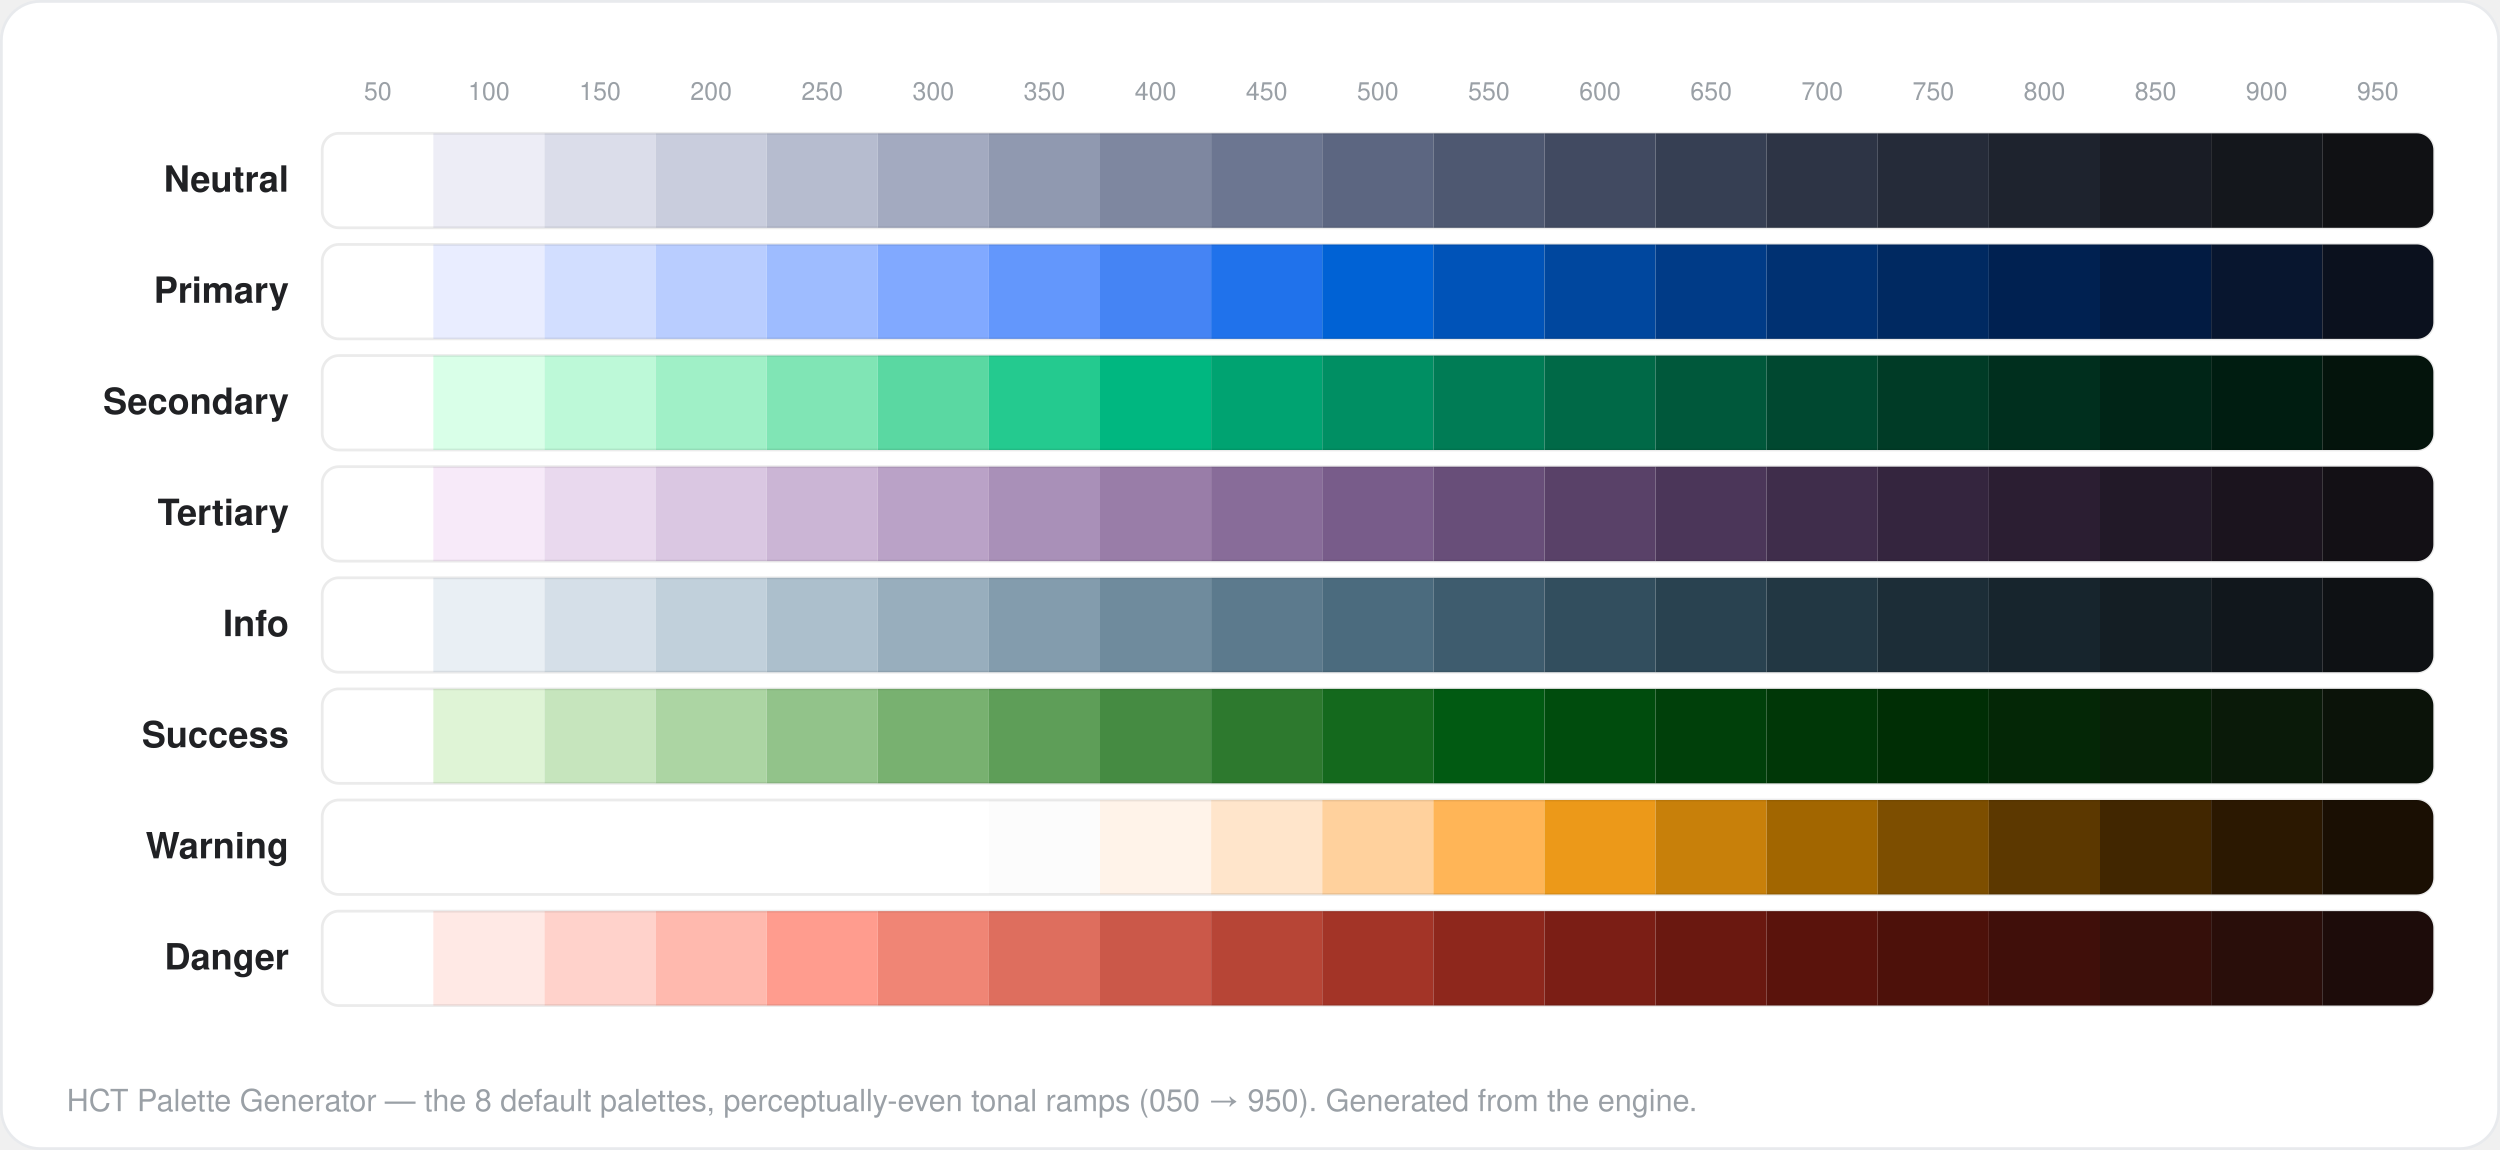
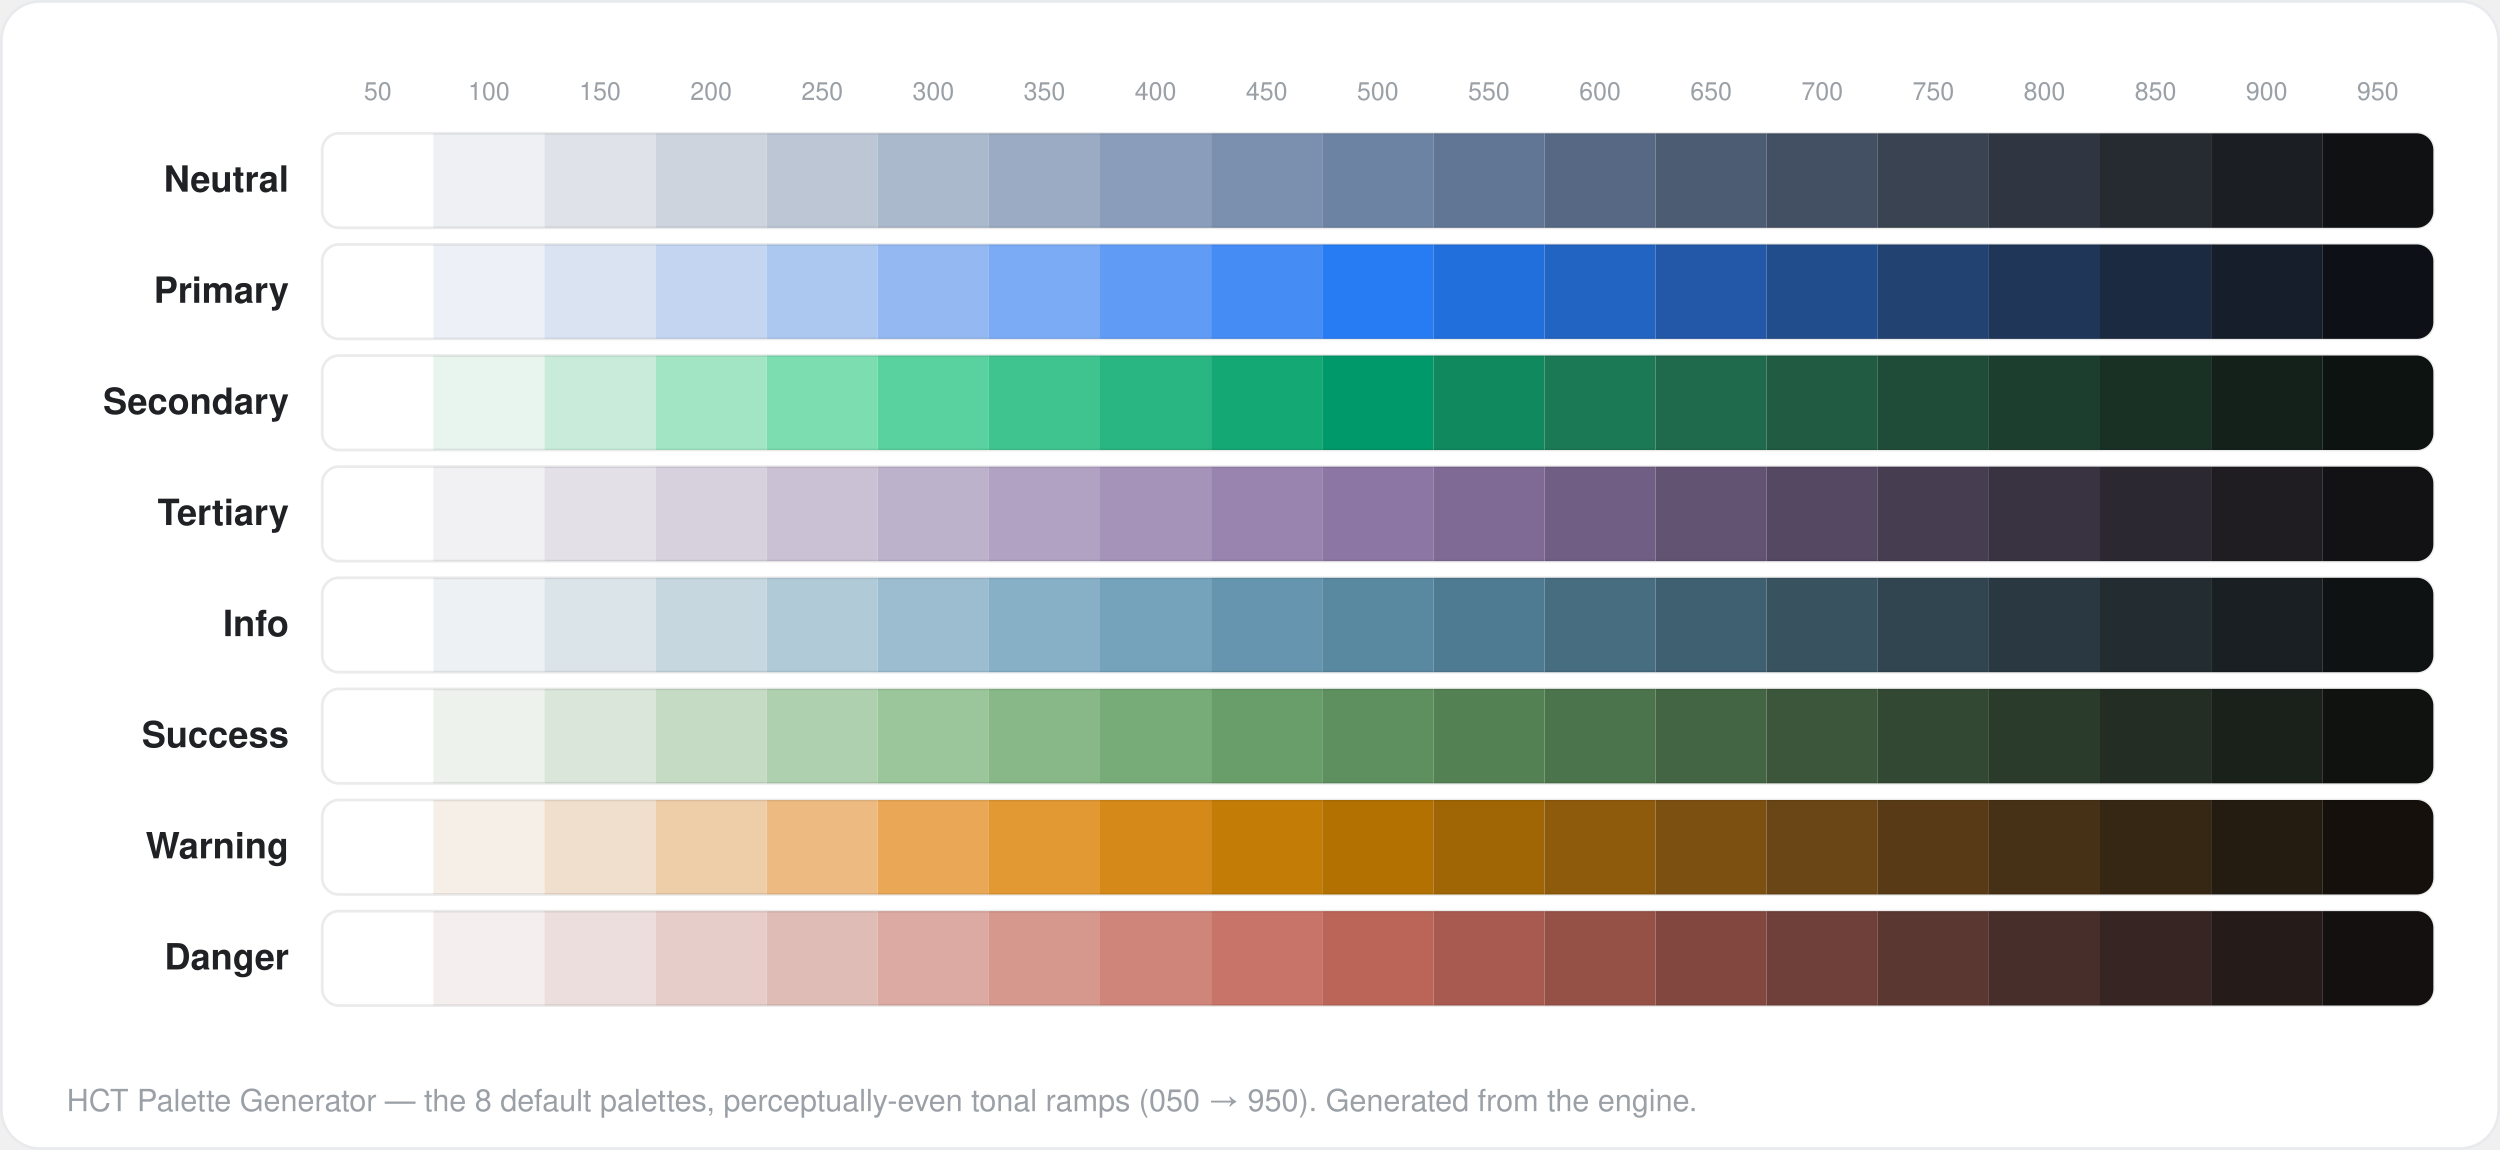
<svg xmlns="http://www.w3.org/2000/svg" width="900" height="414" viewBox="0 0 900 414" font-family="-apple-system,BlinkMacSystemFont,Segoe UI,Helvetica,Arial,sans-serif">
  <rect x="0.5" y="0.5" width="899" height="413" rx="14" fill="#ffffff" stroke="#e8eaed" />
  <text x="136" y="36" font-size="9" fill="#9aa0a6" text-anchor="middle">50</text>
  <text x="176" y="36" font-size="9" fill="#9aa0a6" text-anchor="middle">100</text>
  <text x="216" y="36" font-size="9" fill="#9aa0a6" text-anchor="middle">150</text>
  <text x="256" y="36" font-size="9" fill="#9aa0a6" text-anchor="middle">200</text>
  <text x="296" y="36" font-size="9" fill="#9aa0a6" text-anchor="middle">250</text>
  <text x="336" y="36" font-size="9" fill="#9aa0a6" text-anchor="middle">300</text>
  <text x="376" y="36" font-size="9" fill="#9aa0a6" text-anchor="middle">350</text>
  <text x="416" y="36" font-size="9" fill="#9aa0a6" text-anchor="middle">400</text>
  <text x="456" y="36" font-size="9" fill="#9aa0a6" text-anchor="middle">450</text>
  <text x="496" y="36" font-size="9" fill="#9aa0a6" text-anchor="middle">500</text>
  <text x="536" y="36" font-size="9" fill="#9aa0a6" text-anchor="middle">550</text>
  <text x="576" y="36" font-size="9" fill="#9aa0a6" text-anchor="middle">600</text>
  <text x="616" y="36" font-size="9" fill="#9aa0a6" text-anchor="middle">650</text>
  <text x="656" y="36" font-size="9" fill="#9aa0a6" text-anchor="middle">700</text>
  <text x="696" y="36" font-size="9" fill="#9aa0a6" text-anchor="middle">750</text>
  <text x="736" y="36" font-size="9" fill="#9aa0a6" text-anchor="middle">800</text>
  <text x="776" y="36" font-size="9" fill="#9aa0a6" text-anchor="middle">850</text>
  <text x="816" y="36" font-size="9" fill="#9aa0a6" text-anchor="middle">900</text>
  <text x="856" y="36" font-size="9" fill="#9aa0a6" text-anchor="middle">950</text>
  <clipPath id="r0">
    <rect x="116" y="48" width="760" height="34" rx="6" />
  </clipPath>
  <g clip-path="url(#r0)">
    <rect x="116" y="48" width="40" height="34" fill="#FFFFFF" />
-     <rect x="156" y="48" width="40" height="34" fill="#EDEDF6" />
-     <rect x="196" y="48" width="40" height="34" fill="#DBDDEA" />
-     <rect x="236" y="48" width="40" height="34" fill="#C9CDDD" />
-     <rect x="276" y="48" width="40" height="34" fill="#B6BCCF" />
-     <rect x="316" y="48" width="40" height="34" fill="#A3AAC0" />
-     <rect x="356" y="48" width="40" height="34" fill="#9099B0" />
-     <rect x="396" y="48" width="40" height="34" fill="#7E87A0" />
-     <rect x="436" y="48" width="40" height="34" fill="#6C7691" />
-     <rect x="476" y="48" width="40" height="34" fill="#5C6681" />
-     <rect x="516" y="48" width="40" height="34" fill="#4E5871" />
-     <rect x="556" y="48" width="40" height="34" fill="#414A61" />
-     <rect x="596" y="48" width="40" height="34" fill="#363F53" />
-     <rect x="636" y="48" width="40" height="34" fill="#2D3445" />
-     <rect x="676" y="48" width="40" height="34" fill="#252B39" />
-     <rect x="716" y="48" width="40" height="34" fill="#1E232E" />
-     <rect x="756" y="48" width="40" height="34" fill="#191C25" />
-     <rect x="796" y="48" width="40" height="34" fill="#14171C" />
-     <rect x="836" y="48" width="40" height="34" fill="#101114" />
+     <rect x="156" y="48" width="40" height="34" fill="#EFF0F3" />
+     <rect x="196" y="48" width="40" height="34" fill="#DFE2E8" />
+     <rect x="236" y="48" width="40" height="34" fill="#CED4DE" />
+     <rect x="276" y="48" width="40" height="34" fill="#BCC6D5" />
+     <rect x="316" y="48" width="40" height="34" fill="#ABB9CC" />
+     <rect x="356" y="48" width="40" height="34" fill="#9AABC3" />
+     <rect x="396" y="48" width="40" height="34" fill="#8A9DBA" />
+     <rect x="436" y="48" width="40" height="34" fill="#7B90AF" />
+     <rect x="476" y="48" width="40" height="34" fill="#6D83A3" />
+     <rect x="516" y="48" width="40" height="34" fill="#617594" />
+     <rect x="556" y="48" width="40" height="34" fill="#566884" />
+     <rect x="596" y="48" width="40" height="34" fill="#4C5C73" />
+     <rect x="636" y="48" width="40" height="34" fill="#434F62" />
+     <rect x="676" y="48" width="40" height="34" fill="#394351" />
+     <rect x="716" y="48" width="40" height="34" fill="#2F3641" />
+     <rect x="756" y="48" width="40" height="34" fill="#262A31" />
+     <rect x="796" y="48" width="40" height="34" fill="#1B1E22" />
+     <rect x="836" y="48" width="40" height="34" fill="#101113" />
  </g>
  <rect x="116" y="48" width="760" height="34" rx="6" fill="none" stroke="#00000014" />
  <text x="104" y="69" font-size="13" font-weight="600" fill="#202124" text-anchor="end">Neutral</text>
  <clipPath id="r1">
    <rect x="116" y="88" width="760" height="34" rx="6" />
  </clipPath>
  <g clip-path="url(#r1)">
    <rect x="116" y="88" width="40" height="34" fill="#FFFFFF" />
-     <rect x="156" y="88" width="40" height="34" fill="#E9EDFF" />
-     <rect x="196" y="88" width="40" height="34" fill="#D2DEFF" />
-     <rect x="236" y="88" width="40" height="34" fill="#B9CDFF" />
-     <rect x="276" y="88" width="40" height="34" fill="#9EBCFF" />
-     <rect x="316" y="88" width="40" height="34" fill="#81A9FF" />
-     <rect x="356" y="88" width="40" height="34" fill="#6397FC" />
-     <rect x="396" y="88" width="40" height="34" fill="#4584F4" />
-     <rect x="436" y="88" width="40" height="34" fill="#2072EB" />
-     <rect x="476" y="88" width="40" height="34" fill="#0062D5" />
-     <rect x="516" y="88" width="40" height="34" fill="#0053B8" />
-     <rect x="556" y="88" width="40" height="34" fill="#00479E" />
-     <rect x="596" y="88" width="40" height="34" fill="#003B87" />
-     <rect x="636" y="88" width="40" height="34" fill="#003172" />
-     <rect x="676" y="88" width="40" height="34" fill="#002961" />
-     <rect x="716" y="88" width="40" height="34" fill="#002151" />
-     <rect x="756" y="88" width="40" height="34" fill="#021B42" />
-     <rect x="796" y="88" width="40" height="34" fill="#08162F" />
-     <rect x="836" y="88" width="40" height="34" fill="#0B111E" />
+     <rect x="156" y="88" width="40" height="34" fill="#EDF1F7" />
+     <rect x="196" y="88" width="40" height="34" fill="#D9E3F2" />
+     <rect x="236" y="88" width="40" height="34" fill="#C3D5F0" />
+     <rect x="276" y="88" width="40" height="34" fill="#ACC7F0" />
+     <rect x="316" y="88" width="40" height="34" fill="#94B9F2" />
+     <rect x="356" y="88" width="40" height="34" fill="#7AABF4" />
+     <rect x="396" y="88" width="40" height="34" fill="#609CF5" />
+     <rect x="436" y="88" width="40" height="34" fill="#458CF5" />
+     <rect x="476" y="88" width="40" height="34" fill="#277CF4" />
+     <rect x="516" y="88" width="40" height="34" fill="#216FDD" />
+     <rect x="556" y="88" width="40" height="34" fill="#2164C2" />
+     <rect x="596" y="88" width="40" height="34" fill="#2258A7" />
+     <rect x="636" y="88" width="40" height="34" fill="#224D8C" />
+     <rect x="676" y="88" width="40" height="34" fill="#224271" />
+     <rect x="716" y="88" width="40" height="34" fill="#1F3658" />
+     <rect x="756" y="88" width="40" height="34" fill="#1B2A41" />
+     <rect x="796" y="88" width="40" height="34" fill="#161E2B" />
+     <rect x="836" y="88" width="40" height="34" fill="#0D1117" />
  </g>
  <rect x="116" y="88" width="760" height="34" rx="6" fill="none" stroke="#00000014" />
  <text x="104" y="109" font-size="13" font-weight="600" fill="#202124" text-anchor="end">Primary</text>
  <clipPath id="r2">
    <rect x="116" y="128" width="760" height="34" rx="6" />
  </clipPath>
  <g clip-path="url(#r2)">
    <rect x="116" y="128" width="40" height="34" fill="#FFFFFF" />
-     <rect x="156" y="128" width="40" height="34" fill="#D9FFE8" />
-     <rect x="196" y="128" width="40" height="34" fill="#BDF9D8" />
-     <rect x="236" y="128" width="40" height="34" fill="#A0F0C7" />
-     <rect x="276" y="128" width="40" height="34" fill="#80E5B5" />
-     <rect x="316" y="128" width="40" height="34" fill="#5AD8A2" />
-     <rect x="356" y="128" width="40" height="34" fill="#24CA8F" />
-     <rect x="396" y="128" width="40" height="34" fill="#00B780" />
-     <rect x="436" y="128" width="40" height="34" fill="#00A371" />
-     <rect x="476" y="128" width="40" height="34" fill="#008F63" />
-     <rect x="516" y="128" width="40" height="34" fill="#007C55" />
-     <rect x="556" y="128" width="40" height="34" fill="#006947" />
-     <rect x="596" y="128" width="40" height="34" fill="#00583B" />
-     <rect x="636" y="128" width="40" height="34" fill="#004830" />
-     <rect x="676" y="128" width="40" height="34" fill="#003B26" />
-     <rect x="716" y="128" width="40" height="34" fill="#002F1E" />
-     <rect x="756" y="128" width="40" height="34" fill="#002517" />
-     <rect x="796" y="128" width="40" height="34" fill="#001D11" />
-     <rect x="836" y="128" width="40" height="34" fill="#04140C" />
+     <rect x="156" y="128" width="40" height="34" fill="#E8F4EE" />
+     <rect x="196" y="128" width="40" height="34" fill="#C9ECDA" />
+     <rect x="236" y="128" width="40" height="34" fill="#A2E5C4" />
+     <rect x="276" y="128" width="40" height="34" fill="#7BDDB0" />
+     <rect x="316" y="128" width="40" height="34" fill="#5AD29F" />
+     <rect x="356" y="128" width="40" height="34" fill="#3FC490" />
+     <rect x="396" y="128" width="40" height="34" fill="#2AB682" />
+     <rect x="436" y="128" width="40" height="34" fill="#14A875" />
+     <rect x="476" y="128" width="40" height="34" fill="#00996A" />
+     <rect x="516" y="128" width="40" height="34" fill="#10895F" />
+     <rect x="556" y="128" width="40" height="34" fill="#1B7956" />
+     <rect x="596" y="128" width="40" height="34" fill="#1F6A4C" />
+     <rect x="636" y="128" width="40" height="34" fill="#205B42" />
+     <rect x="676" y="128" width="40" height="34" fill="#1F4C38" />
+     <rect x="716" y="128" width="40" height="34" fill="#1C3E2F" />
+     <rect x="756" y="128" width="40" height="34" fill="#193025" />
+     <rect x="796" y="128" width="40" height="34" fill="#14211B" />
+     <rect x="836" y="128" width="40" height="34" fill="#0C1310" />
  </g>
  <rect x="116" y="128" width="760" height="34" rx="6" fill="none" stroke="#00000014" />
  <text x="104" y="149" font-size="13" font-weight="600" fill="#202124" text-anchor="end">Secondary</text>
  <clipPath id="r3">
    <rect x="116" y="168" width="760" height="34" rx="6" />
  </clipPath>
  <g clip-path="url(#r3)">
    <rect x="116" y="168" width="40" height="34" fill="#FFFFFF" />
-     <rect x="156" y="168" width="40" height="34" fill="#F7EAF9" />
-     <rect x="196" y="168" width="40" height="34" fill="#E9D9EE" />
-     <rect x="236" y="168" width="40" height="34" fill="#DAC7E2" />
-     <rect x="276" y="168" width="40" height="34" fill="#CBB5D5" />
-     <rect x="316" y="168" width="40" height="34" fill="#BAA2C7" />
-     <rect x="356" y="168" width="40" height="34" fill="#A990B8" />
-     <rect x="396" y="168" width="40" height="34" fill="#997DA8" />
-     <rect x="436" y="168" width="40" height="34" fill="#886C99" />
-     <rect x="476" y="168" width="40" height="34" fill="#785C8A" />
-     <rect x="516" y="168" width="40" height="34" fill="#684E79" />
-     <rect x="556" y="168" width="40" height="34" fill="#594168" />
-     <rect x="596" y="168" width="40" height="34" fill="#4B3659" />
-     <rect x="636" y="168" width="40" height="34" fill="#3F2D4B" />
-     <rect x="676" y="168" width="40" height="34" fill="#34253E" />
-     <rect x="716" y="168" width="40" height="34" fill="#2B1E32" />
-     <rect x="756" y="168" width="40" height="34" fill="#221928" />
-     <rect x="796" y="168" width="40" height="34" fill="#1B141E" />
-     <rect x="836" y="168" width="40" height="34" fill="#131015" />
+     <rect x="156" y="168" width="40" height="34" fill="#F1F0F2" />
+     <rect x="196" y="168" width="40" height="34" fill="#E3E0E7" />
+     <rect x="236" y="168" width="40" height="34" fill="#D6D1DD" />
+     <rect x="276" y="168" width="40" height="34" fill="#CAC1D4" />
+     <rect x="316" y="168" width="40" height="34" fill="#BDB2CC" />
+     <rect x="356" y="168" width="40" height="34" fill="#B1A2C3" />
+     <rect x="396" y="168" width="40" height="34" fill="#A593B9" />
+     <rect x="436" y="168" width="40" height="34" fill="#9984AF" />
+     <rect x="476" y="168" width="40" height="34" fill="#8C76A3" />
+     <rect x="516" y="168" width="40" height="34" fill="#7E6A94" />
+     <rect x="556" y="168" width="40" height="34" fill="#705E84" />
+     <rect x="596" y="168" width="40" height="34" fill="#625373" />
+     <rect x="636" y="168" width="40" height="34" fill="#544862" />
+     <rect x="676" y="168" width="40" height="34" fill="#473D51" />
+     <rect x="716" y="168" width="40" height="34" fill="#393341" />
+     <rect x="756" y="168" width="40" height="34" fill="#2C2831" />
+     <rect x="796" y="168" width="40" height="34" fill="#1F1D22" />
+     <rect x="836" y="168" width="40" height="34" fill="#121113" />
  </g>
  <rect x="116" y="168" width="760" height="34" rx="6" fill="none" stroke="#00000014" />
  <text x="104" y="189" font-size="13" font-weight="600" fill="#202124" text-anchor="end">Tertiary</text>
  <clipPath id="r4">
    <rect x="116" y="208" width="760" height="34" rx="6" />
  </clipPath>
  <g clip-path="url(#r4)">
    <rect x="116" y="208" width="40" height="34" fill="#FFFFFF" />
-     <rect x="156" y="208" width="40" height="34" fill="#E9EFF4" />
-     <rect x="196" y="208" width="40" height="34" fill="#D5DFE8" />
-     <rect x="236" y="208" width="40" height="34" fill="#C1D0DB" />
-     <rect x="276" y="208" width="40" height="34" fill="#ACBFCC" />
-     <rect x="316" y="208" width="40" height="34" fill="#98AEBD" />
-     <rect x="356" y="208" width="40" height="34" fill="#839CAD" />
-     <rect x="396" y="208" width="40" height="34" fill="#6F8B9D" />
-     <rect x="436" y="208" width="40" height="34" fill="#5C7A8D" />
-     <rect x="476" y="208" width="40" height="34" fill="#4B6B7E" />
-     <rect x="516" y="208" width="40" height="34" fill="#3E5C6E" />
-     <rect x="556" y="208" width="40" height="34" fill="#324E5E" />
-     <rect x="596" y="208" width="40" height="34" fill="#294250" />
-     <rect x="636" y="208" width="40" height="34" fill="#223743" />
-     <rect x="676" y="208" width="40" height="34" fill="#1C2D37" />
-     <rect x="716" y="208" width="40" height="34" fill="#17252D" />
-     <rect x="756" y="208" width="40" height="34" fill="#141E24" />
-     <rect x="796" y="208" width="40" height="34" fill="#11171C" />
-     <rect x="836" y="208" width="40" height="34" fill="#0E1114" />
+     <rect x="156" y="208" width="40" height="34" fill="#EEF1F3" />
+     <rect x="196" y="208" width="40" height="34" fill="#DBE4E9" />
+     <rect x="236" y="208" width="40" height="34" fill="#C6D7E0" />
+     <rect x="276" y="208" width="40" height="34" fill="#B1CAD8" />
+     <rect x="316" y="208" width="40" height="34" fill="#9CBDD0" />
+     <rect x="356" y="208" width="40" height="34" fill="#87B0C7" />
+     <rect x="396" y="208" width="40" height="34" fill="#75A3BC" />
+     <rect x="436" y="208" width="40" height="34" fill="#6696AF" />
+     <rect x="476" y="208" width="40" height="34" fill="#5988A1" />
+     <rect x="516" y="208" width="40" height="34" fill="#4F7B92" />
+     <rect x="556" y="208" width="40" height="34" fill="#476D81" />
+     <rect x="596" y="208" width="40" height="34" fill="#3F6071" />
+     <rect x="636" y="208" width="40" height="34" fill="#385260" />
+     <rect x="676" y="208" width="40" height="34" fill="#314550" />
+     <rect x="716" y="208" width="40" height="34" fill="#293841" />
+     <rect x="756" y="208" width="40" height="34" fill="#222C31" />
+     <rect x="796" y="208" width="40" height="34" fill="#191F22" />
+     <rect x="836" y="208" width="40" height="34" fill="#0F1213" />
  </g>
  <rect x="116" y="208" width="760" height="34" rx="6" fill="none" stroke="#00000014" />
  <text x="104" y="229" font-size="13" font-weight="600" fill="#202124" text-anchor="end">Info</text>
  <clipPath id="r5">
    <rect x="116" y="248" width="760" height="34" rx="6" />
  </clipPath>
  <g clip-path="url(#r5)">
    <rect x="116" y="248" width="40" height="34" fill="#FFFFFF" />
-     <rect x="156" y="248" width="40" height="34" fill="#DFF4D6" />
-     <rect x="196" y="248" width="40" height="34" fill="#C6E5BD" />
-     <rect x="236" y="248" width="40" height="34" fill="#ACD5A3" />
-     <rect x="276" y="248" width="40" height="34" fill="#92C38A" />
-     <rect x="316" y="248" width="40" height="34" fill="#78B170" />
-     <rect x="356" y="248" width="40" height="34" fill="#5E9E58" />
-     <rect x="396" y="248" width="40" height="34" fill="#458B42" />
-     <rect x="436" y="248" width="40" height="34" fill="#2D792E" />
-     <rect x="476" y="248" width="40" height="34" fill="#14691D" />
-     <rect x="516" y="248" width="40" height="34" fill="#015A12" />
-     <rect x="556" y="248" width="40" height="34" fill="#004C0D" />
-     <rect x="596" y="248" width="40" height="34" fill="#00400A" />
-     <rect x="636" y="248" width="40" height="34" fill="#003707" />
-     <rect x="676" y="248" width="40" height="34" fill="#002E05" />
-     <rect x="716" y="248" width="40" height="34" fill="#042706" />
-     <rect x="756" y="248" width="40" height="34" fill="#072007" />
-     <rect x="796" y="248" width="40" height="34" fill="#0A1A09" />
-     <rect x="836" y="248" width="40" height="34" fill="#0B1309" />
+     <rect x="156" y="248" width="40" height="34" fill="#EEF2ED" />
+     <rect x="196" y="248" width="40" height="34" fill="#DAE6DA" />
+     <rect x="236" y="248" width="40" height="34" fill="#C5DBC4" />
+     <rect x="276" y="248" width="40" height="34" fill="#AFD0AF" />
+     <rect x="316" y="248" width="40" height="34" fill="#9BC59A" />
+     <rect x="356" y="248" width="40" height="34" fill="#88B888" />
+     <rect x="396" y="248" width="40" height="34" fill="#77AB78" />
+     <rect x="436" y="248" width="40" height="34" fill="#699E6A" />
+     <rect x="476" y="248" width="40" height="34" fill="#5D905E" />
+     <rect x="516" y="248" width="40" height="34" fill="#548154" />
+     <rect x="556" y="248" width="40" height="34" fill="#4B734C" />
+     <rect x="596" y="248" width="40" height="34" fill="#436543" />
+     <rect x="636" y="248" width="40" height="34" fill="#3B563B" />
+     <rect x="676" y="248" width="40" height="34" fill="#334833" />
+     <rect x="716" y="248" width="40" height="34" fill="#2B3B2B" />
+     <rect x="756" y="248" width="40" height="34" fill="#232D23" />
+     <rect x="796" y="248" width="40" height="34" fill="#1A201A" />
+     <rect x="836" y="248" width="40" height="34" fill="#0F120F" />
  </g>
  <rect x="116" y="248" width="760" height="34" rx="6" fill="none" stroke="#00000014" />
  <text x="104" y="269" font-size="13" font-weight="600" fill="#202124" text-anchor="end">Success</text>
  <clipPath id="r6">
    <rect x="116" y="288" width="760" height="34" rx="6" />
  </clipPath>
  <g clip-path="url(#r6)">
    <rect x="116" y="288" width="40" height="34" fill="#FFFFFF" />
-     <rect x="156" y="288" width="40" height="34" fill="#FFFFFF" />
-     <rect x="196" y="288" width="40" height="34" fill="#FFFFFF" />
-     <rect x="236" y="288" width="40" height="34" fill="#FFFFFF" />
-     <rect x="276" y="288" width="40" height="34" fill="#FFFFFF" />
-     <rect x="316" y="288" width="40" height="34" fill="#FFFFFF" />
-     <rect x="356" y="288" width="40" height="34" fill="#FCFCFC" />
-     <rect x="396" y="288" width="40" height="34" fill="#FFF3E9" />
-     <rect x="436" y="288" width="40" height="34" fill="#FFE5CB" />
-     <rect x="476" y="288" width="40" height="34" fill="#FFD19D" />
-     <rect x="516" y="288" width="40" height="34" fill="#FFB557" />
-     <rect x="556" y="288" width="40" height="34" fill="#EC9919" />
-     <rect x="596" y="288" width="40" height="34" fill="#C8800A" />
-     <rect x="636" y="288" width="40" height="34" fill="#A26600" />
-     <rect x="676" y="288" width="40" height="34" fill="#7D4E00" />
-     <rect x="716" y="288" width="40" height="34" fill="#5C3800" />
-     <rect x="756" y="288" width="40" height="34" fill="#412600" />
-     <rect x="796" y="288" width="40" height="34" fill="#2B1801" />
-     <rect x="836" y="288" width="40" height="34" fill="#1A0F03" />
+     <rect x="156" y="288" width="40" height="34" fill="#F6EFE8" />
+     <rect x="196" y="288" width="40" height="34" fill="#F0DFCC" />
+     <rect x="236" y="288" width="40" height="34" fill="#EECDA9" />
+     <rect x="276" y="288" width="40" height="34" fill="#EDBB81" />
+     <rect x="316" y="288" width="40" height="34" fill="#EAA857" />
+     <rect x="356" y="288" width="40" height="34" fill="#E29833" />
+     <rect x="396" y="288" width="40" height="34" fill="#D48919" />
+     <rect x="436" y="288" width="40" height="34" fill="#C37D07" />
+     <rect x="476" y="288" width="40" height="34" fill="#B27100" />
+     <rect x="516" y="288" width="40" height="34" fill="#A06504" />
+     <rect x="556" y="288" width="40" height="34" fill="#8E5A0B" />
+     <rect x="596" y="288" width="40" height="34" fill="#7C5010" />
+     <rect x="636" y="288" width="40" height="34" fill="#6A4515" />
+     <rect x="676" y="288" width="40" height="34" fill="#583B16" />
+     <rect x="716" y="288" width="40" height="34" fill="#473116" />
+     <rect x="756" y="288" width="40" height="34" fill="#362715" />
+     <rect x="796" y="288" width="40" height="34" fill="#251C11" />
+     <rect x="836" y="288" width="40" height="34" fill="#15100B" />
  </g>
  <rect x="116" y="288" width="760" height="34" rx="6" fill="none" stroke="#00000014" />
  <text x="104" y="309" font-size="13" font-weight="600" fill="#202124" text-anchor="end">Warning</text>
  <clipPath id="r7">
    <rect x="116" y="328" width="760" height="34" rx="6" />
  </clipPath>
  <g clip-path="url(#r7)">
    <rect x="116" y="328" width="40" height="34" fill="#FFFFFF" />
-     <rect x="156" y="328" width="40" height="34" fill="#FFE9E5" />
-     <rect x="196" y="328" width="40" height="34" fill="#FFD2CB" />
-     <rect x="236" y="328" width="40" height="34" fill="#FFB9AE" />
-     <rect x="276" y="328" width="40" height="34" fill="#FF9C8E" />
-     <rect x="316" y="328" width="40" height="34" fill="#F08575" />
-     <rect x="356" y="328" width="40" height="34" fill="#DE6E5E" />
-     <rect x="396" y="328" width="40" height="34" fill="#CB5849" />
-     <rect x="436" y="328" width="40" height="34" fill="#B74536" />
-     <rect x="476" y="328" width="40" height="34" fill="#A33427" />
-     <rect x="516" y="328" width="40" height="34" fill="#8E271C" />
-     <rect x="556" y="328" width="40" height="34" fill="#7B1E15" />
-     <rect x="596" y="328" width="40" height="34" fill="#6A1810" />
-     <rect x="636" y="328" width="40" height="34" fill="#5A130C" />
-     <rect x="676" y="328" width="40" height="34" fill="#4D110A" />
-     <rect x="716" y="328" width="40" height="34" fill="#400F0A" />
-     <rect x="756" y="328" width="40" height="34" fill="#350F0A" />
-     <rect x="796" y="328" width="40" height="34" fill="#290E0A" />
-     <rect x="836" y="328" width="40" height="34" fill="#1D0C0A" />
+     <rect x="156" y="328" width="40" height="34" fill="#F4EFEE" />
+     <rect x="196" y="328" width="40" height="34" fill="#ECDEDC" />
+     <rect x="236" y="328" width="40" height="34" fill="#E6CDC9" />
+     <rect x="276" y="328" width="40" height="34" fill="#E0BCB6" />
+     <rect x="316" y="328" width="40" height="34" fill="#DCAAA2" />
+     <rect x="356" y="328" width="40" height="34" fill="#D6978D" />
+     <rect x="396" y="328" width="40" height="34" fill="#D0857A" />
+     <rect x="436" y="328" width="40" height="34" fill="#C87468" />
+     <rect x="476" y="328" width="40" height="34" fill="#BB6559" />
+     <rect x="516" y="328" width="40" height="34" fill="#A95A50" />
+     <rect x="556" y="328" width="40" height="34" fill="#965147" />
+     <rect x="596" y="328" width="40" height="34" fill="#824840" />
+     <rect x="636" y="328" width="40" height="34" fill="#6E4039" />
+     <rect x="676" y="328" width="40" height="34" fill="#5B3732" />
+     <rect x="716" y="328" width="40" height="34" fill="#482E2A" />
+     <rect x="756" y="328" width="40" height="34" fill="#362522" />
+     <rect x="796" y="328" width="40" height="34" fill="#251B19" />
+     <rect x="836" y="328" width="40" height="34" fill="#14100F" />
  </g>
  <rect x="116" y="328" width="760" height="34" rx="6" fill="none" stroke="#00000014" />
  <text x="104" y="349" font-size="13" font-weight="600" fill="#202124" text-anchor="end">Danger</text>
  <text x="24" y="400" font-size="11" fill="#9aa0a6">HCT Palette Generator — the 8 default palettes, perceptually-even tonal ramps (050 → 950). Generated from the engine.</text>
</svg>
